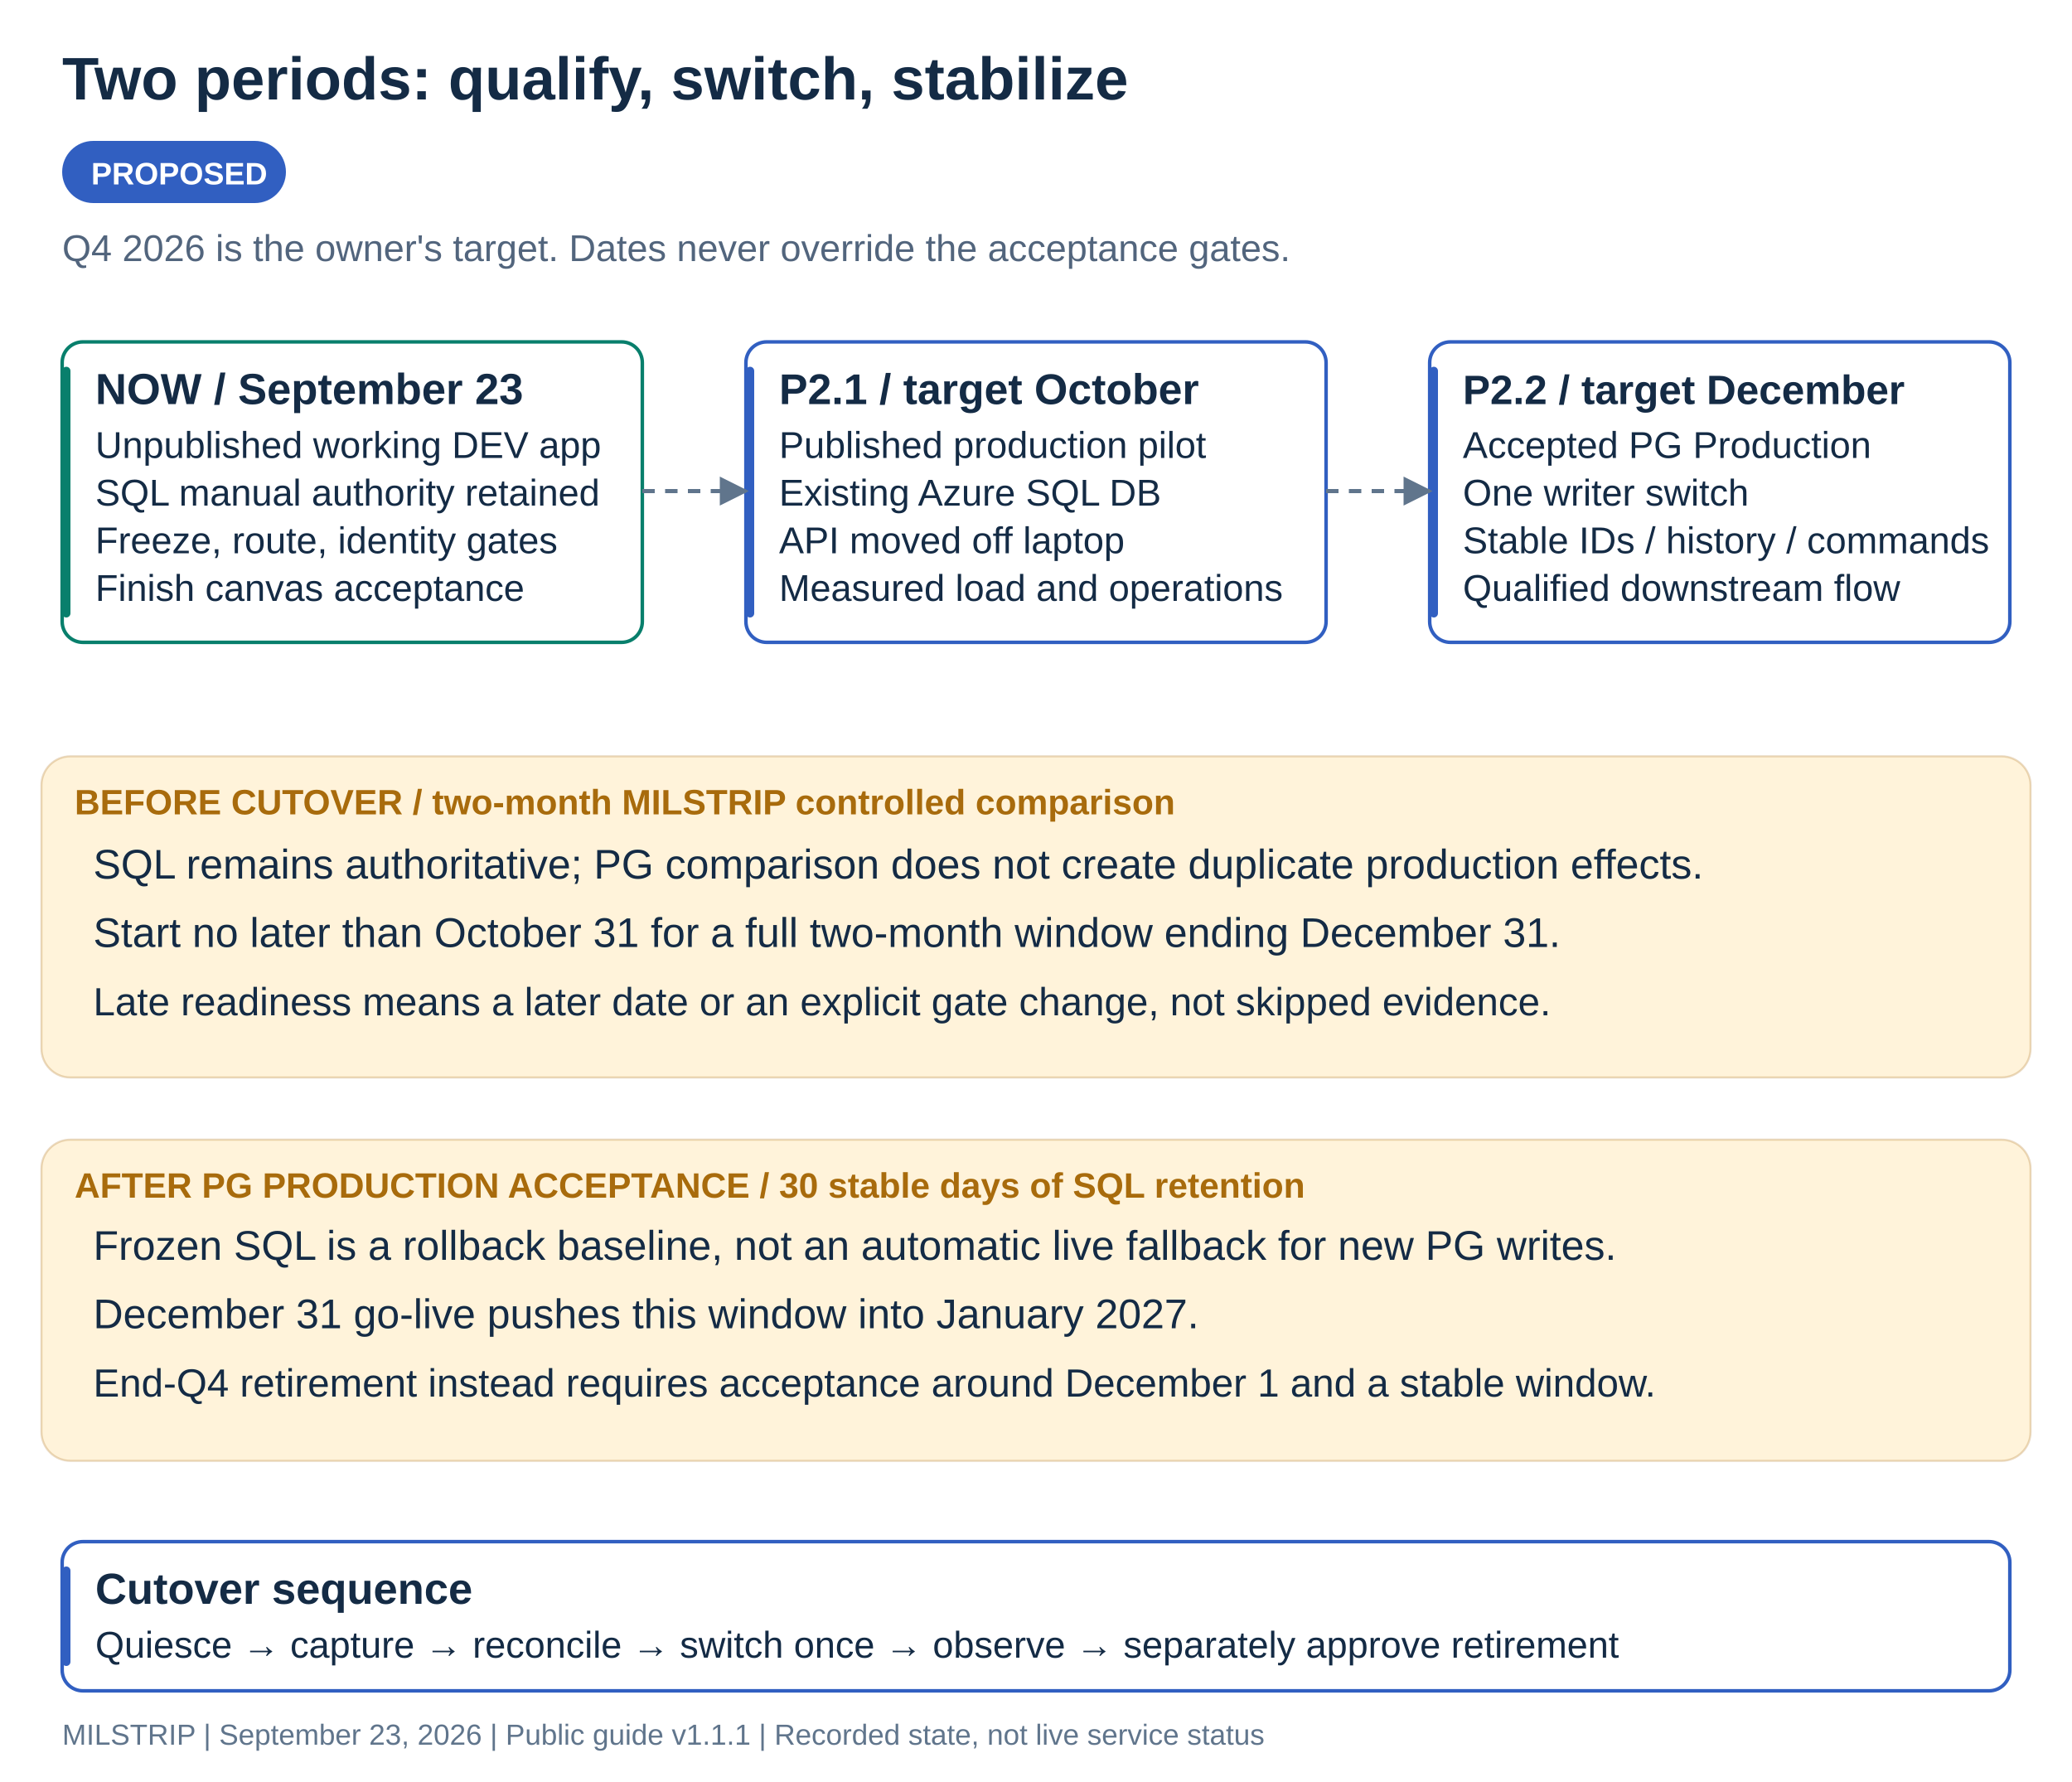
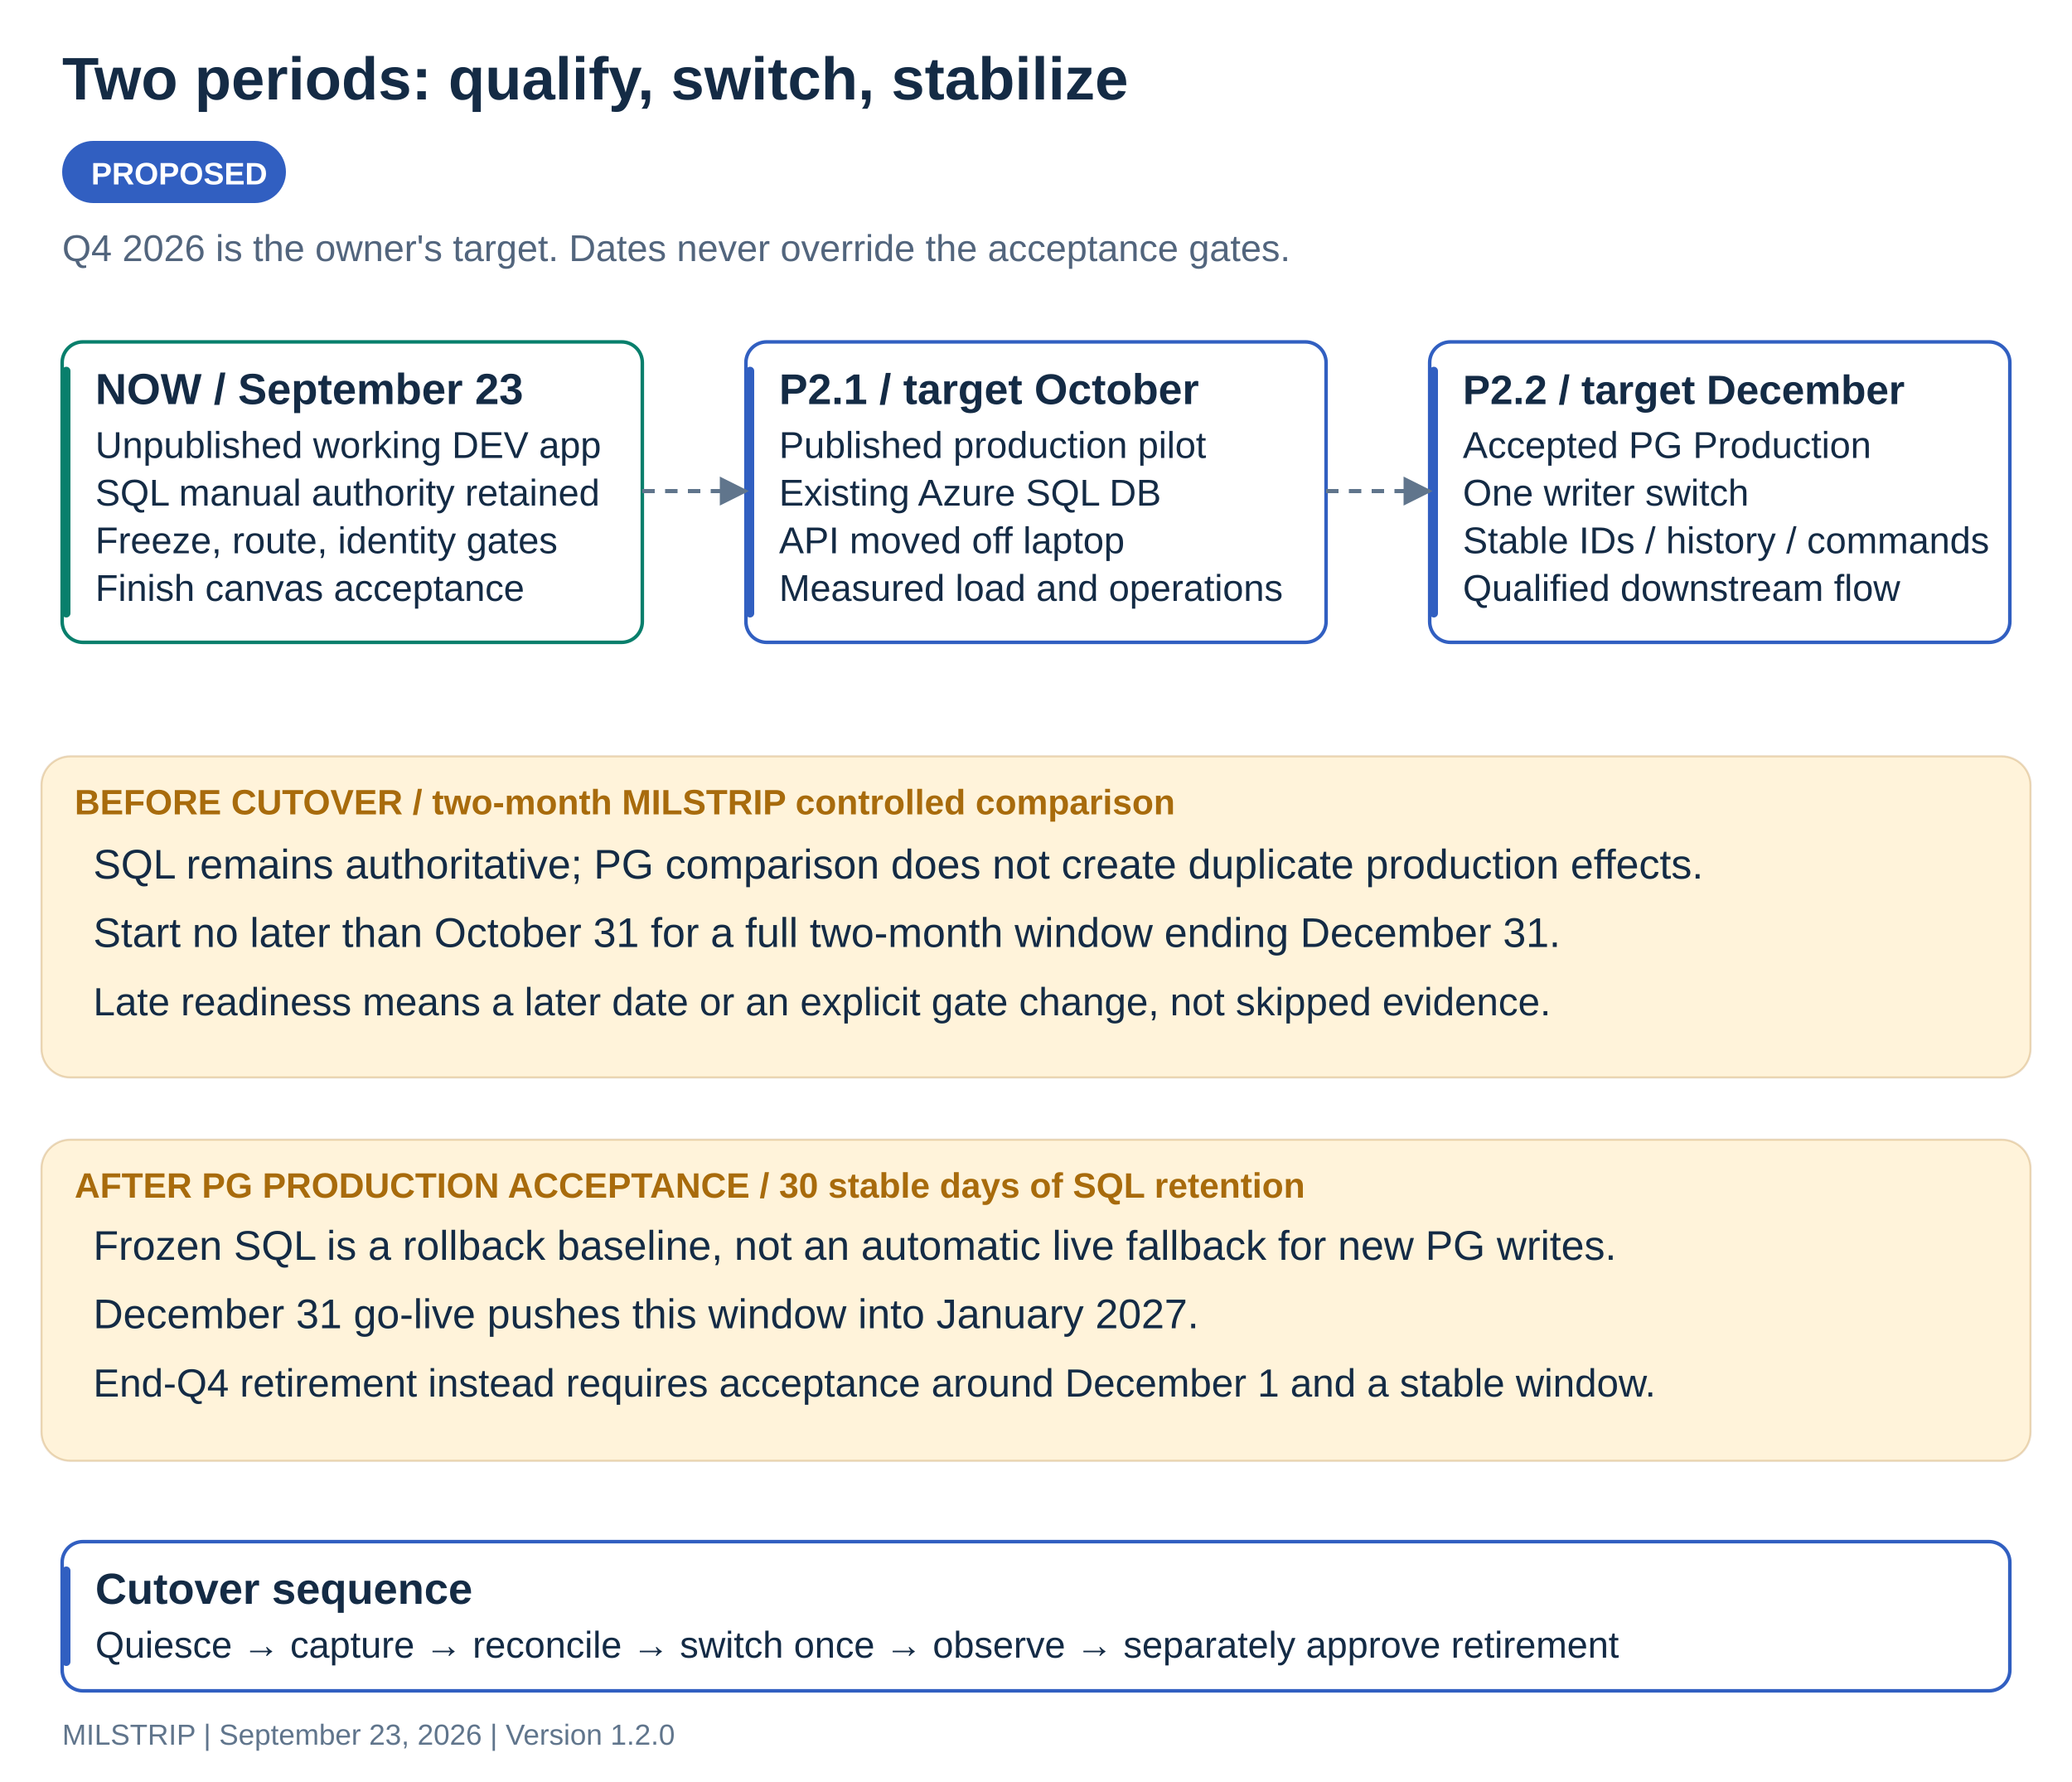
<svg xmlns="http://www.w3.org/2000/svg" width="1000" height="860" viewBox="0 0 1000 860" role="img" aria-labelledby="title desc">
  <defs>
    <marker id="arrow" viewBox="0 0 10 10" refX="9" refY="5" markerWidth="7" markerHeight="7" orient="auto-start-reverse">
      <path d="M 0 0 L 10 5 L 0 10 z" fill="#60758c" />
    </marker>
  </defs>
  <rect width="1000" height="860" fill="#ffffff" />
  <g font-family="Segoe UI, Arial, sans-serif">
    <text x="30" y="48" font-size="29" font-weight="700" fill="#142b45" text-anchor="start">Two periods: qualify, switch, stabilize</text>
    <rect x="30" y="68" width="108" height="30" rx="15" fill="#315fc1" />
    <text x="44" y="89" font-size="15" font-weight="700" fill="#ffffff" text-anchor="start">PROPOSED</text>
    <text x="30" y="126" font-size="18" font-weight="400" fill="#52657d" text-anchor="start">Q4 2026 is the owner's target. Dates never override the acceptance gates.</text>
    <g data-node="now">
      <rect x="30" y="165" width="280" height="145" rx="10" fill="#ffffff" stroke="#087f6c" stroke-width="1.7" />
      <rect x="30" y="177" width="4" height="121" rx="2" fill="#087f6c" />
      <text x="46" y="195" font-size="21" font-weight="700" fill="#142b45" text-anchor="start">NOW / September 23</text>
      <text x="46" y="221" font-size="18" font-weight="400" fill="#142b45" text-anchor="start">Unpublished working DEV app</text>
      <text x="46" y="244" font-size="18" font-weight="400" fill="#142b45" text-anchor="start">SQL manual authority retained</text>
      <text x="46" y="267" font-size="18" font-weight="400" fill="#142b45" text-anchor="start">Freeze, route, identity gates</text>
      <text x="46" y="290" font-size="18" font-weight="400" fill="#142b45" text-anchor="start">Finish canvas acceptance</text>
    </g>
    <g data-node="p21">
      <rect x="360" y="165" width="280" height="145" rx="10" fill="#ffffff" stroke="#315fc1" stroke-width="1.7" />
      <rect x="360" y="177" width="4" height="121" rx="2" fill="#315fc1" />
      <text x="376" y="195" font-size="20.718" font-weight="700" fill="#142b45" text-anchor="start">P2.1 / target October</text>
      <text x="376" y="221" font-size="18" font-weight="400" fill="#142b45" text-anchor="start">Published production pilot</text>
      <text x="376" y="244" font-size="18" font-weight="400" fill="#142b45" text-anchor="start">Existing Azure SQL DB</text>
      <text x="376" y="267" font-size="18" font-weight="400" fill="#142b45" text-anchor="start">API moved off laptop</text>
      <text x="376" y="290" font-size="18" font-weight="400" fill="#142b45" text-anchor="start">Measured load and operations</text>
    </g>
    <g data-node="p22">
      <rect x="690" y="165" width="280" height="145" rx="10" fill="#ffffff" stroke="#315fc1" stroke-width="1.7" />
      <rect x="690" y="177" width="4" height="121" rx="2" fill="#315fc1" />
      <text x="706" y="195" font-size="19.777" font-weight="700" fill="#142b45" text-anchor="start">P2.2 / target December</text>
      <text x="706" y="221" font-size="18" font-weight="400" fill="#142b45" text-anchor="start">Accepted PG Production</text>
      <text x="706" y="244" font-size="18" font-weight="400" fill="#142b45" text-anchor="start">One writer switch</text>
      <text x="706" y="267" font-size="18" font-weight="400" fill="#142b45" text-anchor="start">Stable IDs / history / commands</text>
      <text x="706" y="290" font-size="18" font-weight="400" fill="#142b45" text-anchor="start">Qualified downstream flow</text>
    </g>
    <polyline points="310,237 360,237" fill="none" stroke="#60758c" stroke-width="2" marker-end="url(#arrow)" stroke-dasharray="6 5" />
    <polyline points="640,237 690,237" fill="none" stroke="#60758c" stroke-width="2" marker-end="url(#arrow)" stroke-dasharray="6 5" />
    <rect x="20" y="365" width="960" height="155" rx="14" fill="#fff3da" stroke="#a86b0c" stroke-opacity=".25" />
    <text x="36" y="393" font-size="17" font-weight="700" fill="#a86b0c" text-anchor="start">BEFORE CUTOVER  /  two-month MILSTRIP controlled comparison</text>
    <text x="45" y="424" font-size="20" font-weight="400" fill="#142b45" text-anchor="start">SQL remains authoritative; PG comparison does not create duplicate production effects.</text>
    <text x="45" y="457" font-size="20" font-weight="400" fill="#142b45" text-anchor="start">Start no later than October 31 for a full two-month window ending December 31.</text>
    <text x="45" y="490" font-size="19" font-weight="400" fill="#142b45" text-anchor="start">Late readiness means a later date or an explicit gate change, not skipped evidence.</text>
    <rect x="20" y="550" width="960" height="155" rx="14" fill="#fff3da" stroke="#a86b0c" stroke-opacity=".25" />
    <text x="36" y="578" font-size="17" font-weight="700" fill="#a86b0c" text-anchor="start">AFTER PG PRODUCTION ACCEPTANCE  /  30 stable days of SQL retention</text>
    <text x="45" y="608" font-size="20" font-weight="400" fill="#142b45" text-anchor="start">Frozen SQL is a rollback baseline, not an automatic live fallback for new PG writes.</text>
    <text x="45" y="641" font-size="20" font-weight="400" fill="#142b45" text-anchor="start">December 31 go-live pushes this window into January 2027.</text>
    <text x="45" y="674" font-size="19" font-weight="400" fill="#142b45" text-anchor="start">End-Q4 retirement instead requires acceptance around December 1 and a stable window.</text>
    <g data-node="cutover">
      <rect x="30" y="744" width="940" height="72" rx="10" fill="#ffffff" stroke="#315fc1" stroke-width="1.7" />
      <rect x="30" y="756" width="4" height="48" rx="2" fill="#315fc1" />
      <text x="46" y="774" font-size="21" font-weight="700" fill="#142b45" text-anchor="start">Cutover sequence</text>
      <text x="46" y="800" font-size="18" font-weight="400" fill="#142b45" text-anchor="start">Quiesce → capture → reconcile → switch once → observe → separately approve retirement</text>
    </g>
-     <text x="30" y="842" font-size="14" font-weight="400" fill="#60758c" text-anchor="start">MILSTRIP  |  September 23, 2026  |  Public guide v1.1.1 | Recorded state, not live service status</text>
+     <text x="30" y="842" font-size="14" font-weight="400" fill="#60758c" text-anchor="start">MILSTRIP  |  September 23, 2026  |  Version 1.2.0</text>
  </g>
</svg>
